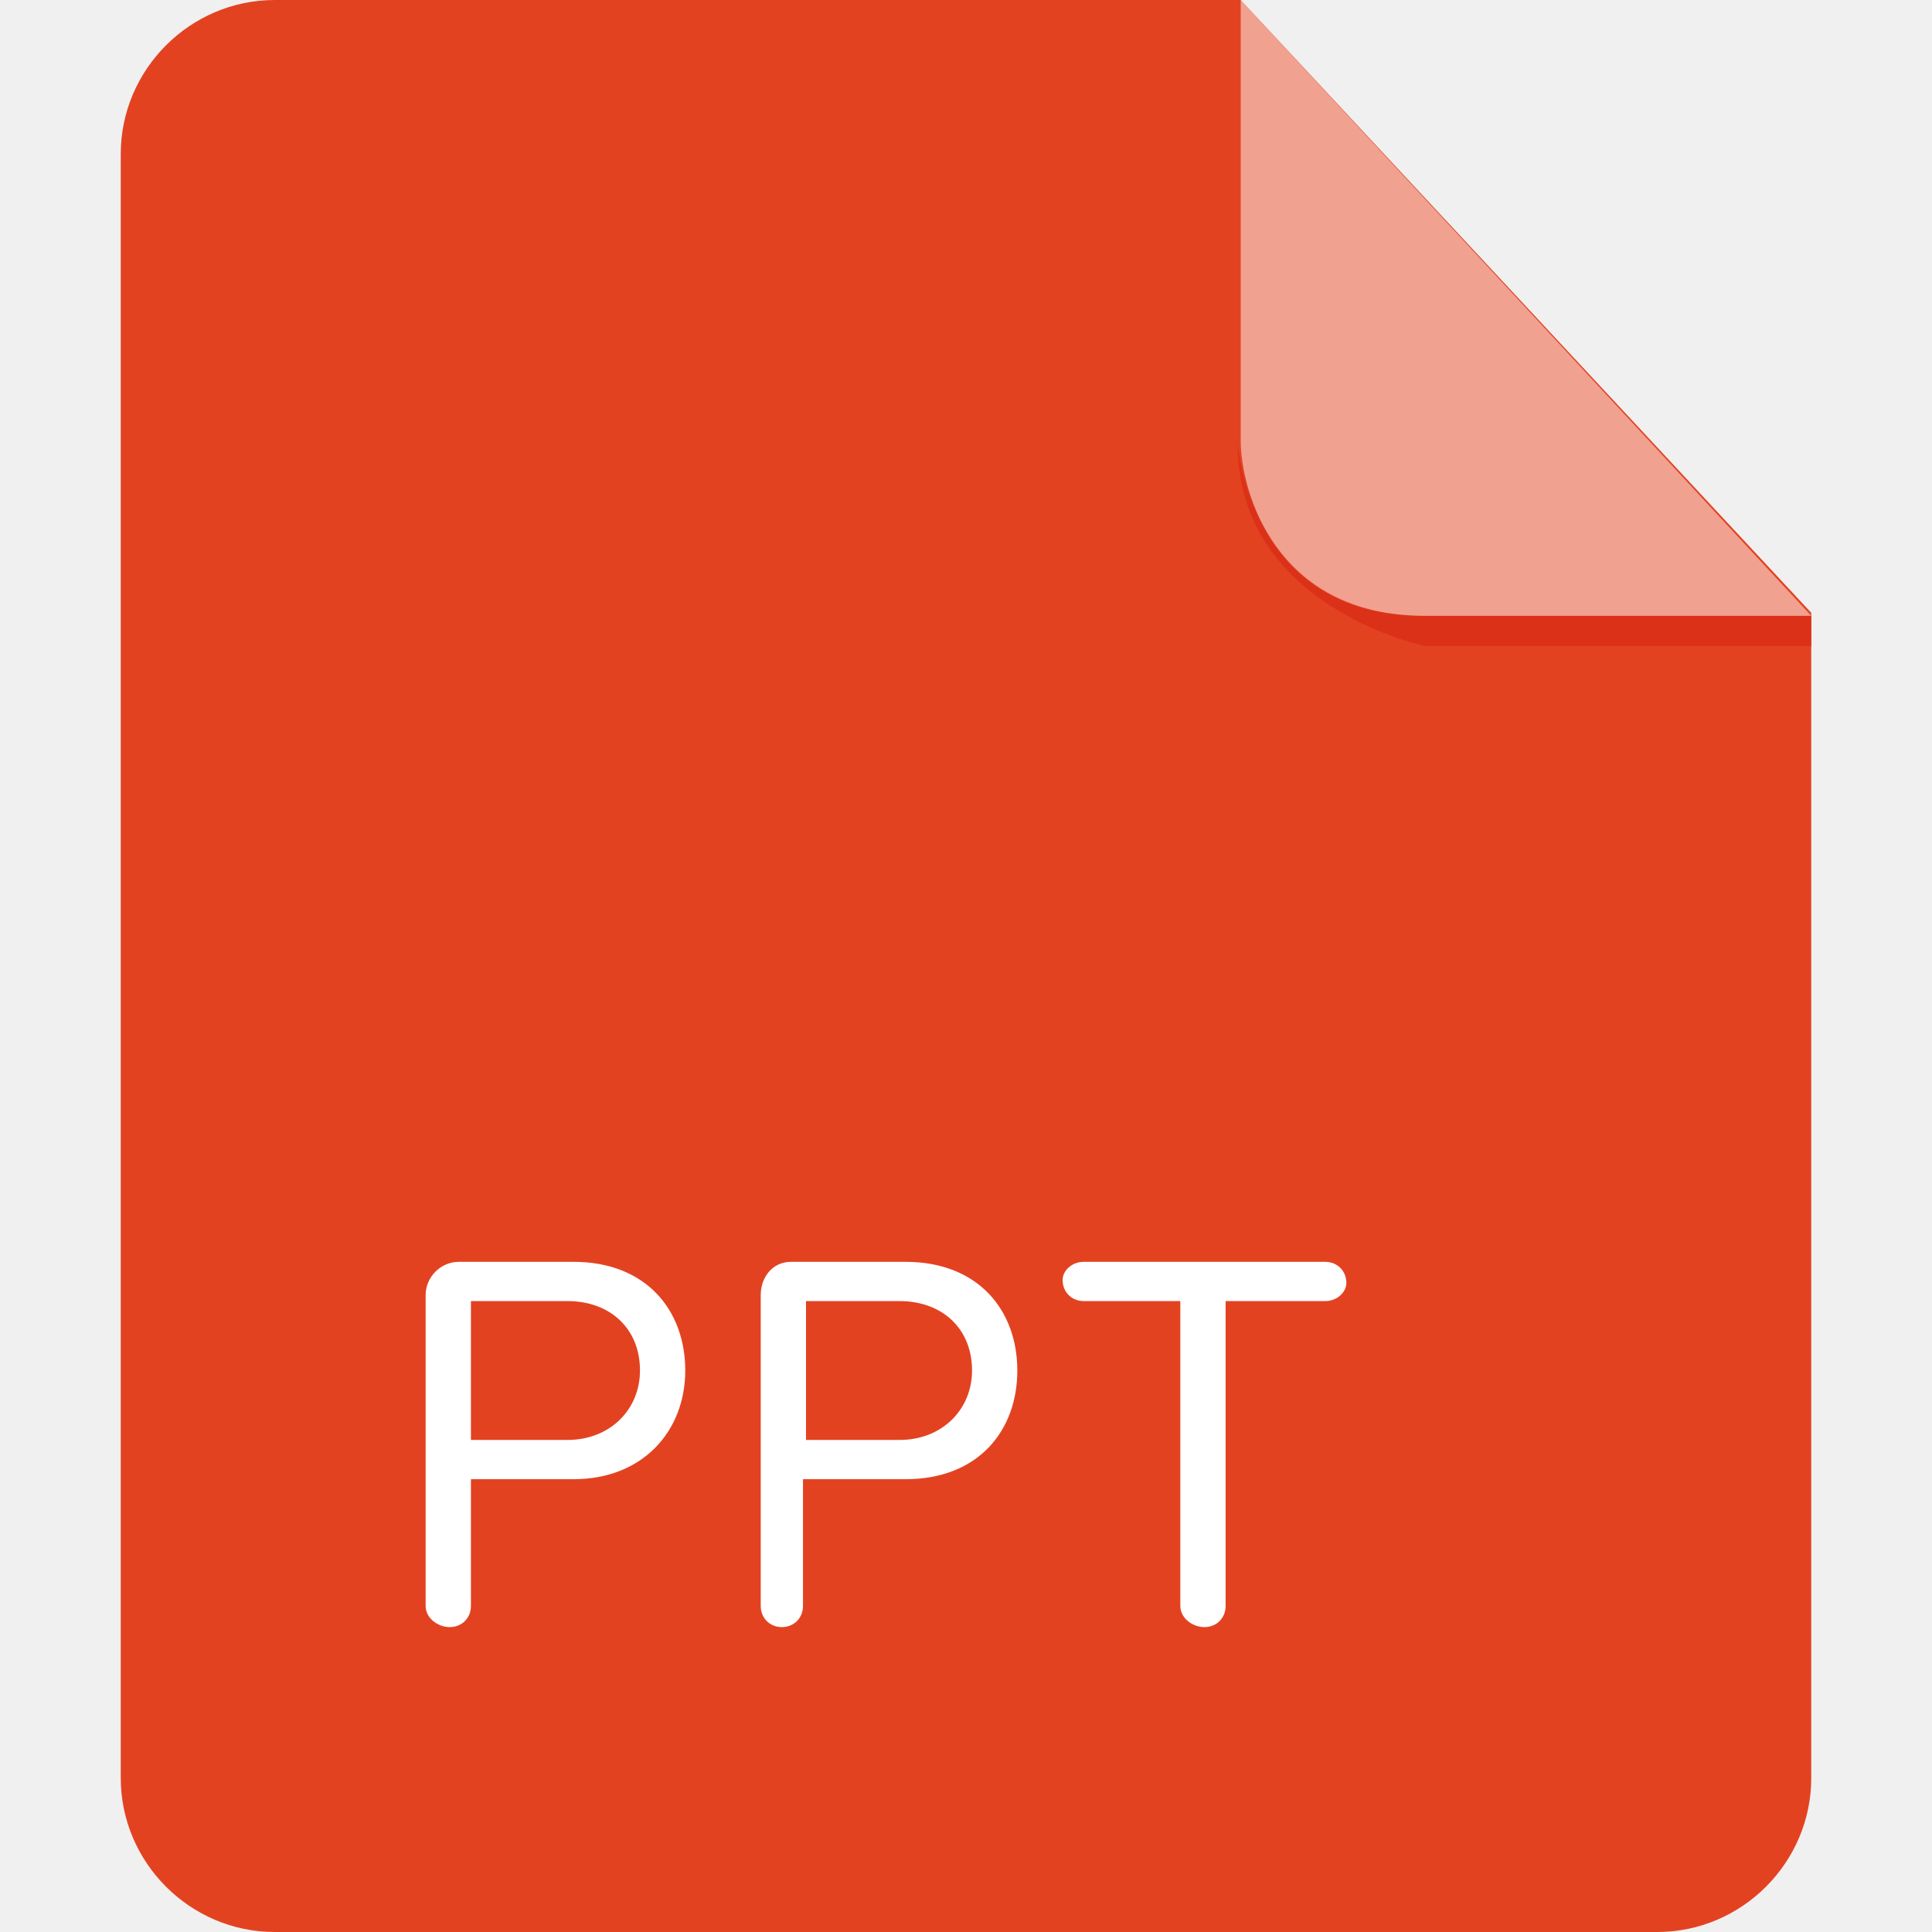
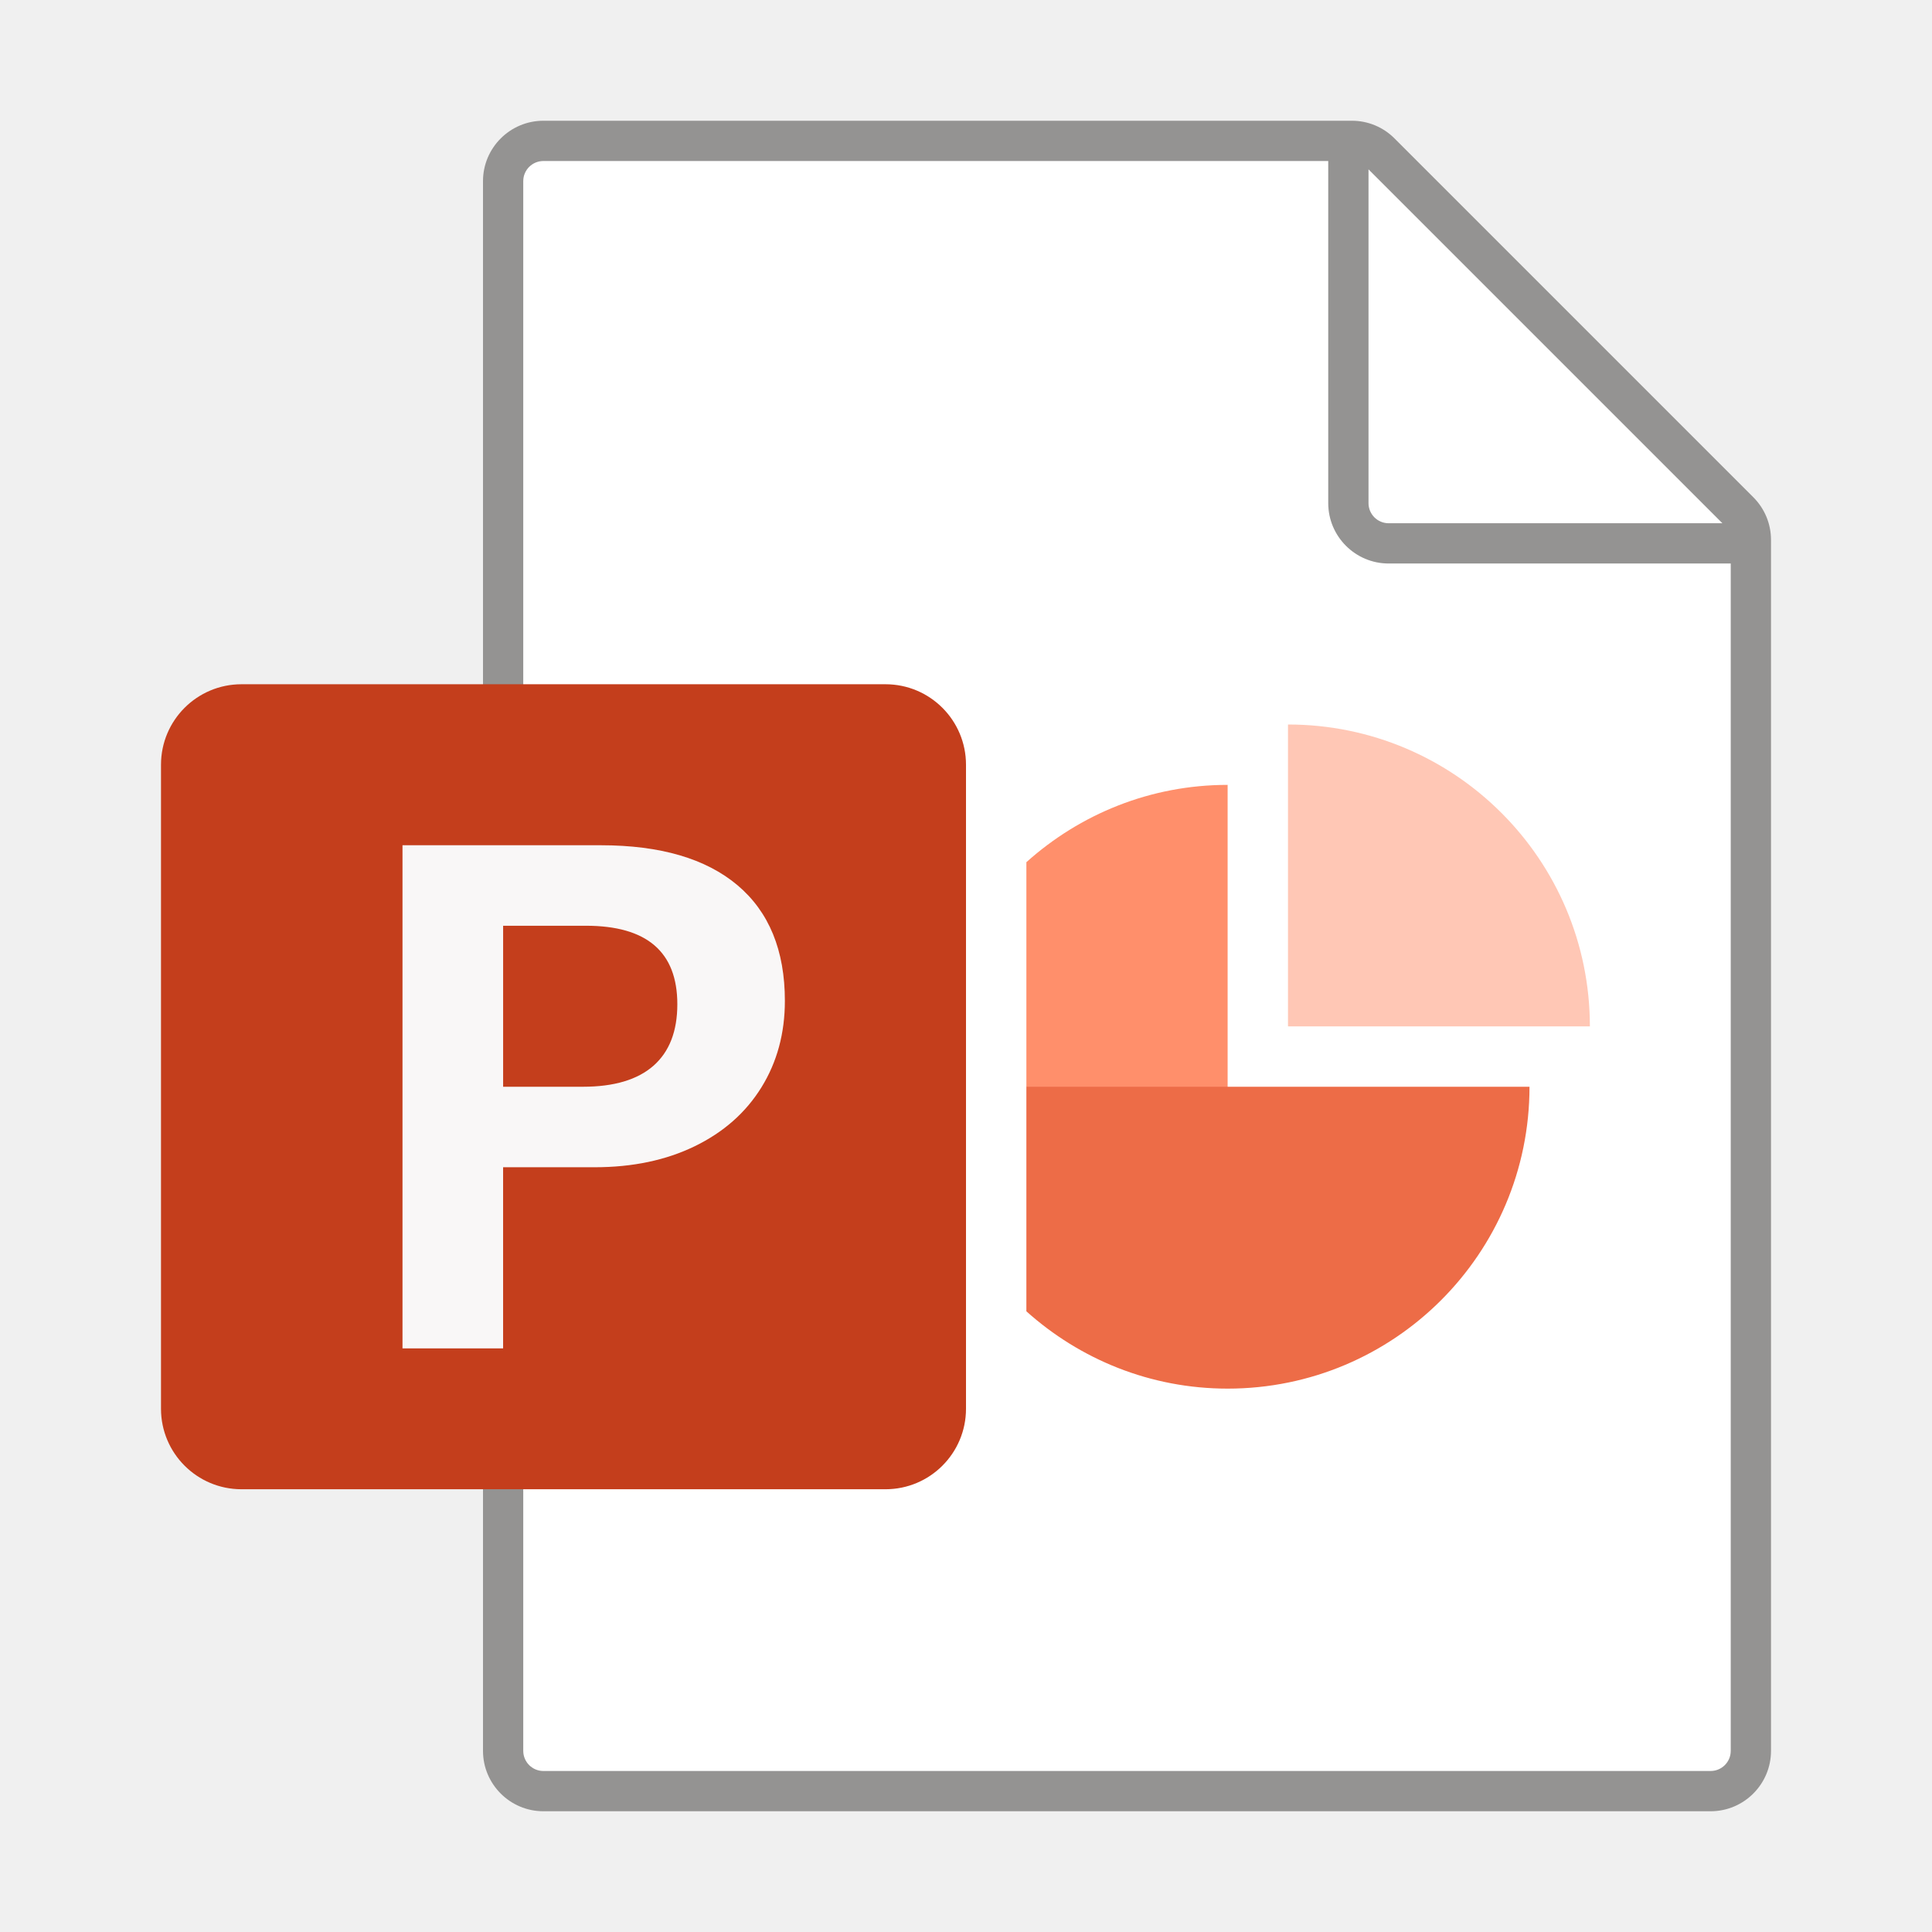
- <svg xmlns="http://www.w3.org/2000/svg" class="icon" viewBox="0 0 1024 1024" version="1.1">
-   <path d="M145.6 0C100.8 0 64 36.8 64 81.6v860.8C64 987.2 100.8 1024 145.6 1024h732.8c44.8 0 81.6-36.8 81.6-81.6V324.8L657.6 0h-512z" fill="#E34221" />
-   <path d="M960 326.4v16H755.2s-100.8-20.8-99.2-108.8c0 0 4.8 92.8 97.6 92.8H960z" fill="#DC3119" />
-   <path d="M657.6 0v233.6c0 25.6 17.6 92.8 97.6 92.8H960L657.6 0z" fill="#FFFFFF" opacity=".5" />
-   <path d="M304 784h-54.4v67.2c0 6.4-4.8 11.2-11.2 11.2-6.4 0-12.8-4.8-12.8-11.2V686.4c0-9.6 8-17.6 17.6-17.6H304c38.4 0 59.2 25.6 59.2 57.6S340.8 784 304 784z m-3.2-94.4h-51.2v73.6h51.2c22.4 0 38.4-16 38.4-36.8 0-22.4-16-36.8-38.4-36.8zM480 784h-54.4v67.2c0 6.4-4.8 11.2-11.2 11.2-6.4 0-11.2-4.8-11.2-11.2V686.4c0-9.6 6.4-17.6 16-17.6H480c38.4 0 59.2 25.6 59.2 57.6S518.4 784 480 784z m-3.2-94.4h-49.6v73.6h49.6c22.4 0 38.4-16 38.4-36.8 0-22.4-16-36.8-38.4-36.8z m225.6 0h-52.8v161.6c0 6.4-4.8 11.2-11.2 11.2-6.4 0-12.8-4.8-12.8-11.2V689.6h-51.2c-6.4 0-11.2-4.8-11.2-11.2 0-4.8 4.8-9.6 11.2-9.6h128c6.4 0 11.2 4.8 11.2 11.2 0 4.8-4.8 9.6-11.2 9.6z" fill="#FFFFFF" />
+ <svg xmlns="http://www.w3.org/2000/svg" t="1713282620037" class="icon" viewBox="0 0 1024 1024" version="1.1">
+   <path d="M288 938.667h618.667a10.667 10.667 0 0 0 10.667-10.667V298.667H736c-17.643 0-32-14.357-32-32V85.333H288a10.667 10.667 0 0 0-10.667 10.667v832a10.667 10.667 0 0 0 10.667 10.667z" fill="#FFFFFF" p-id="1789" />
+   <path d="M912.917 277.333L725.333 89.749V266.667a10.667 10.667 0 0 0 10.667 10.667h176.917z" fill="#FFFFFF" p-id="1790" />
+   <path d="M929.291 263.541L739.125 73.376A31.765 31.765 0 0 0 716.501 64H288c-17.643 0-32 14.357-32 32v832c0 17.643 14.357 32 32 32h618.667c17.643 0 32-14.357 32-32V286.165c0-8.533-3.339-16.576-9.376-22.624zM725.333 89.749L912.917 277.333H736a10.667 10.667 0 0 1-10.667-10.667V89.749zM906.667 938.667H288a10.667 10.667 0 0 1-10.667-10.667V96a10.667 10.667 0 0 1 10.667-10.667h416v181.333c0 17.643 14.357 32 32 32h181.333v629.333a10.667 10.667 0 0 1-10.667 10.667z" fill="#605E5C" opacity=".64" p-id="1791" />
+   <path d="M650.667 576l-10.667-10.667h-85.333l-10.667 10.667v119.019C572.32 720.416 609.632 736 650.667 736c88.363 0 160-71.637 160-160H650.667z" fill="#ED6C47" p-id="1792" />
+   <path d="M544 456.981V576h106.667V416c-41.035 0-78.347 15.573-106.667 40.981z" fill="#FF8F6B" p-id="1793" />
+   <path d="M682.667 384v160h160c0-88.363-71.637-160-160-160z" fill="#FFC7B5" p-id="1794" />
+   <path d="M128 789.333h341.333a42.667 42.667 0 0 0 42.667-42.667V405.333a42.667 42.667 0 0 0-42.667-42.667H128a42.667 42.667 0 0 0-42.667 42.667v341.333a42.667 42.667 0 0 0 42.667 42.667z" fill="#C43E1C" p-id="1795" />
+   <path d="M318.443 448c31.52 0 55.68 7.072 72.427 21.173 16.747 14.112 25.131 34.56 25.131 61.312 0 17.184-4.149 32.459-12.427 45.835-8.288 13.387-20.075 23.787-35.349 31.211C352.96 614.955 335.253 618.667 315.125 618.667h-48.469v96H213.333V448h105.109zM266.667 576h42.315c16.491 0 28.949-3.733 37.387-11.147 8.427-7.435 12.629-18.293 12.629-32.576 0-27.733-16.139-41.611-48.448-41.611H266.667v85.333z" fill="#F9F7F7" p-id="1796" />
</svg>
